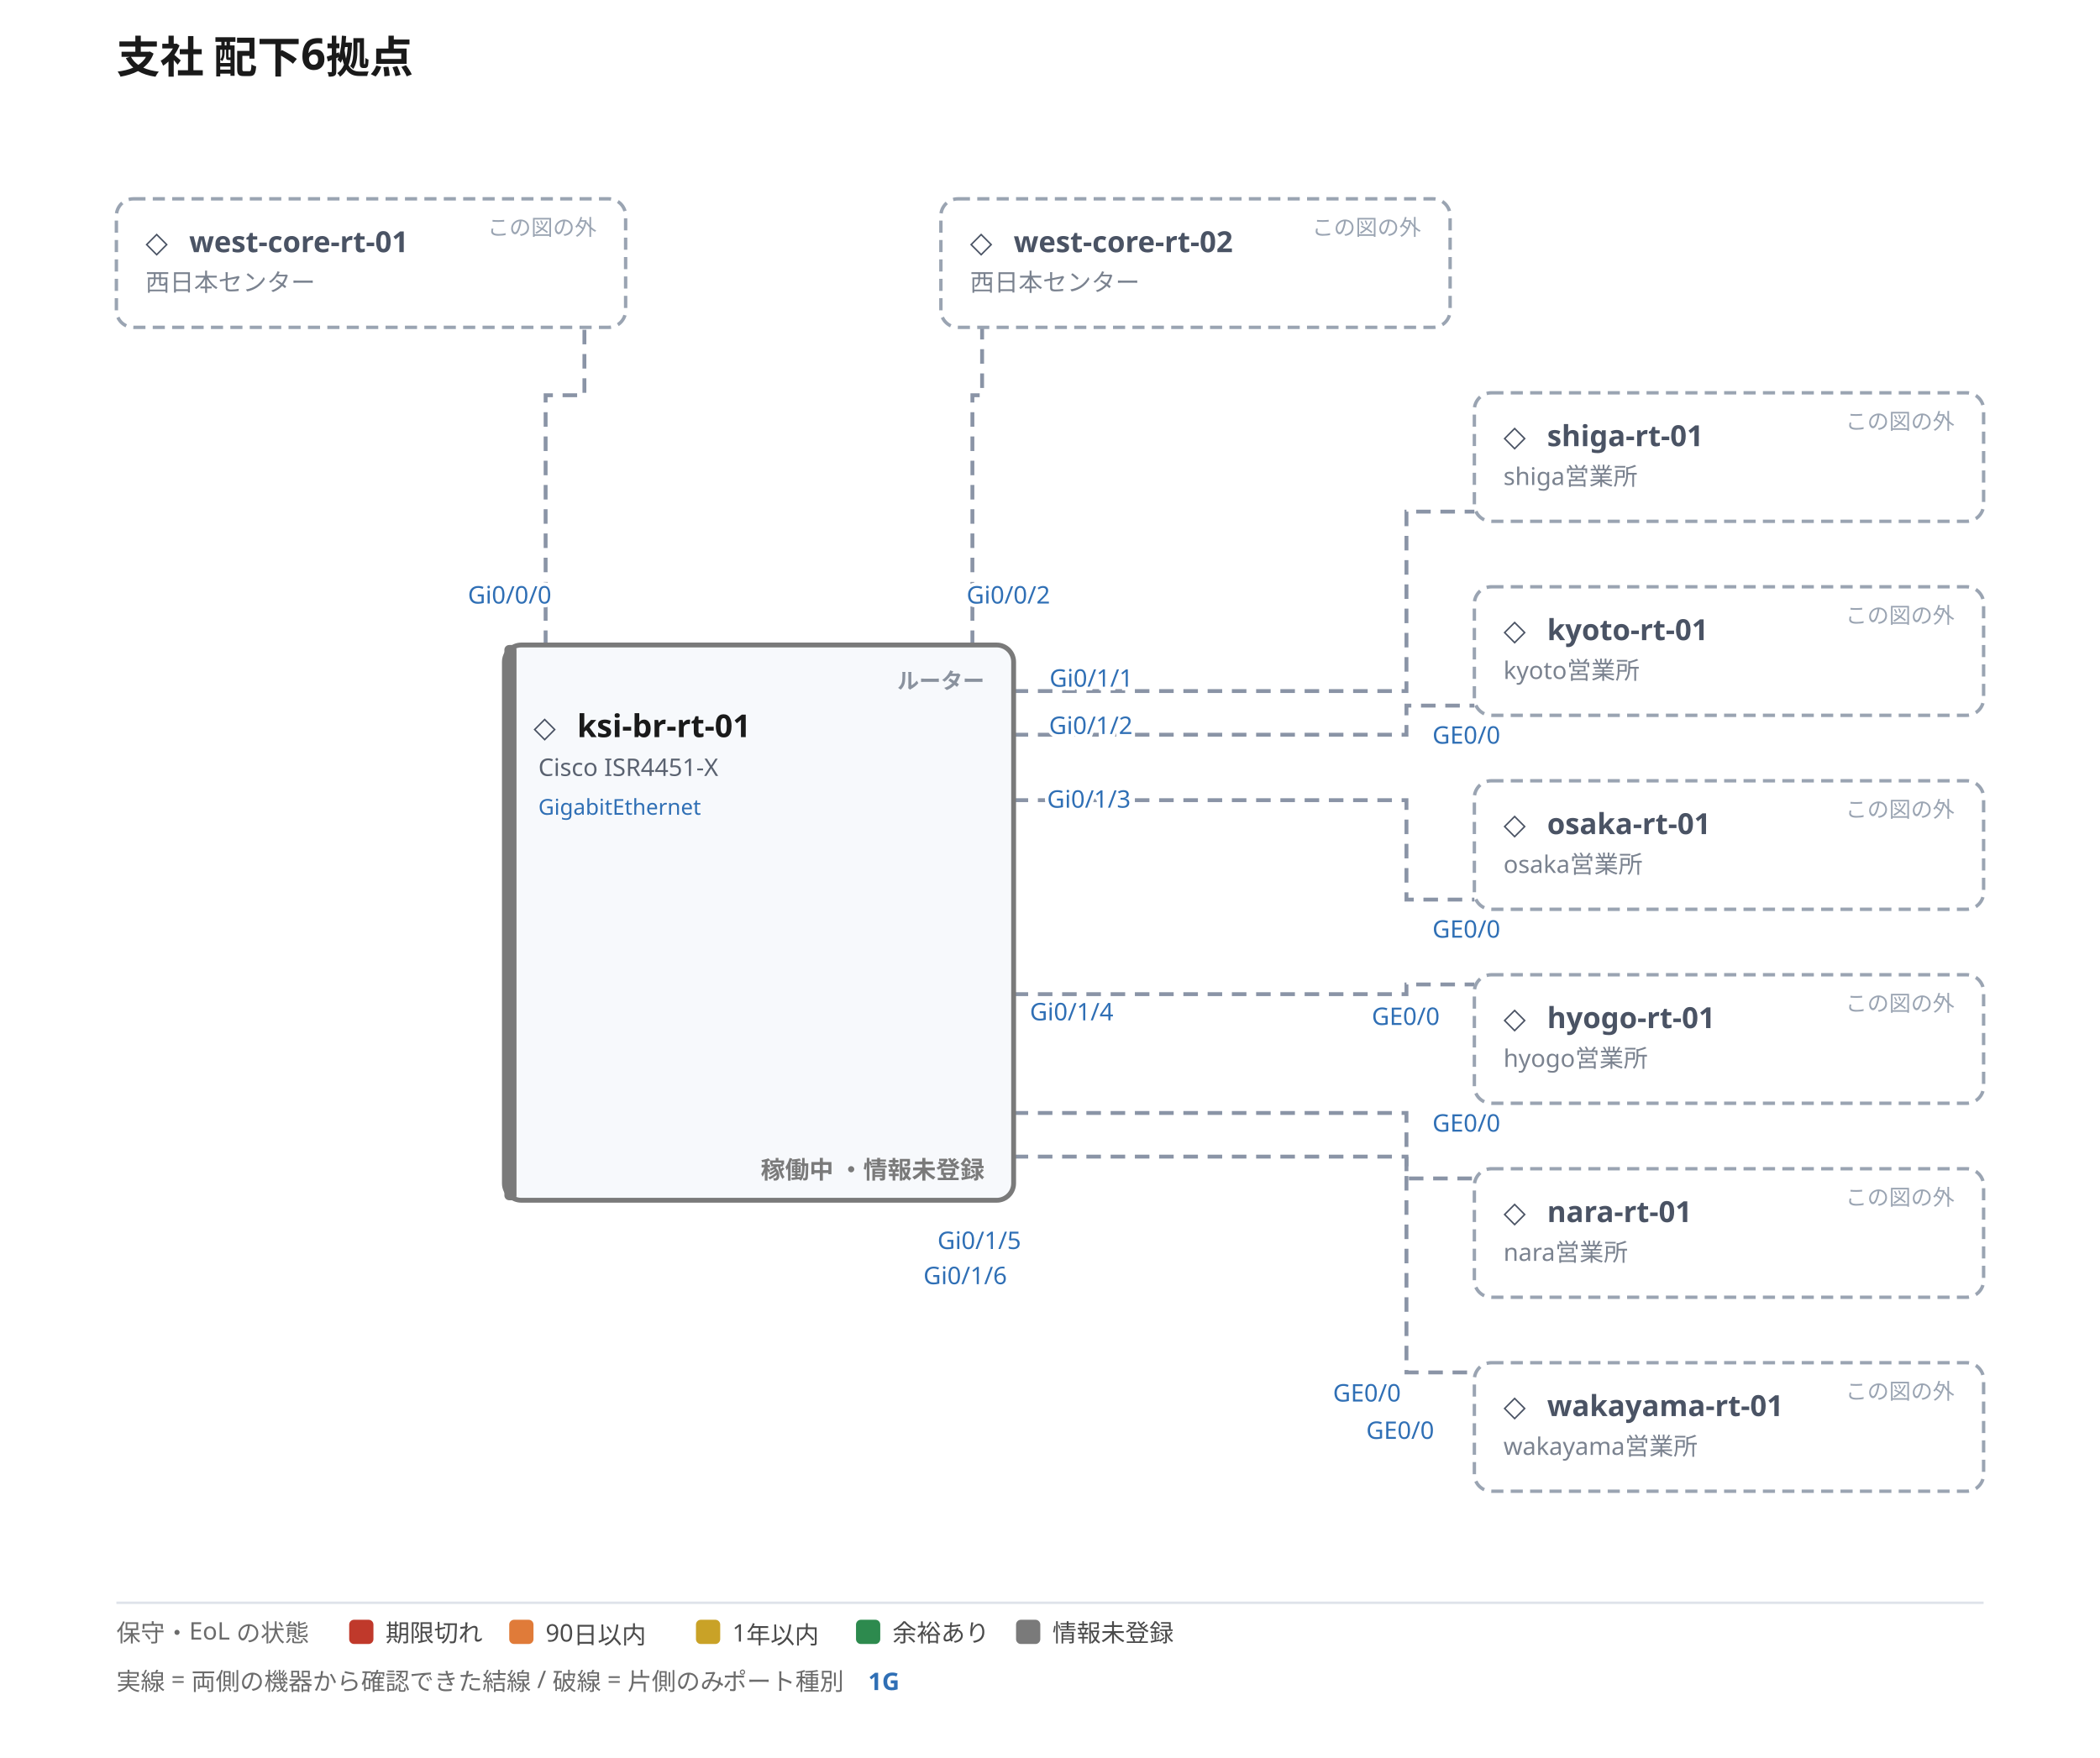
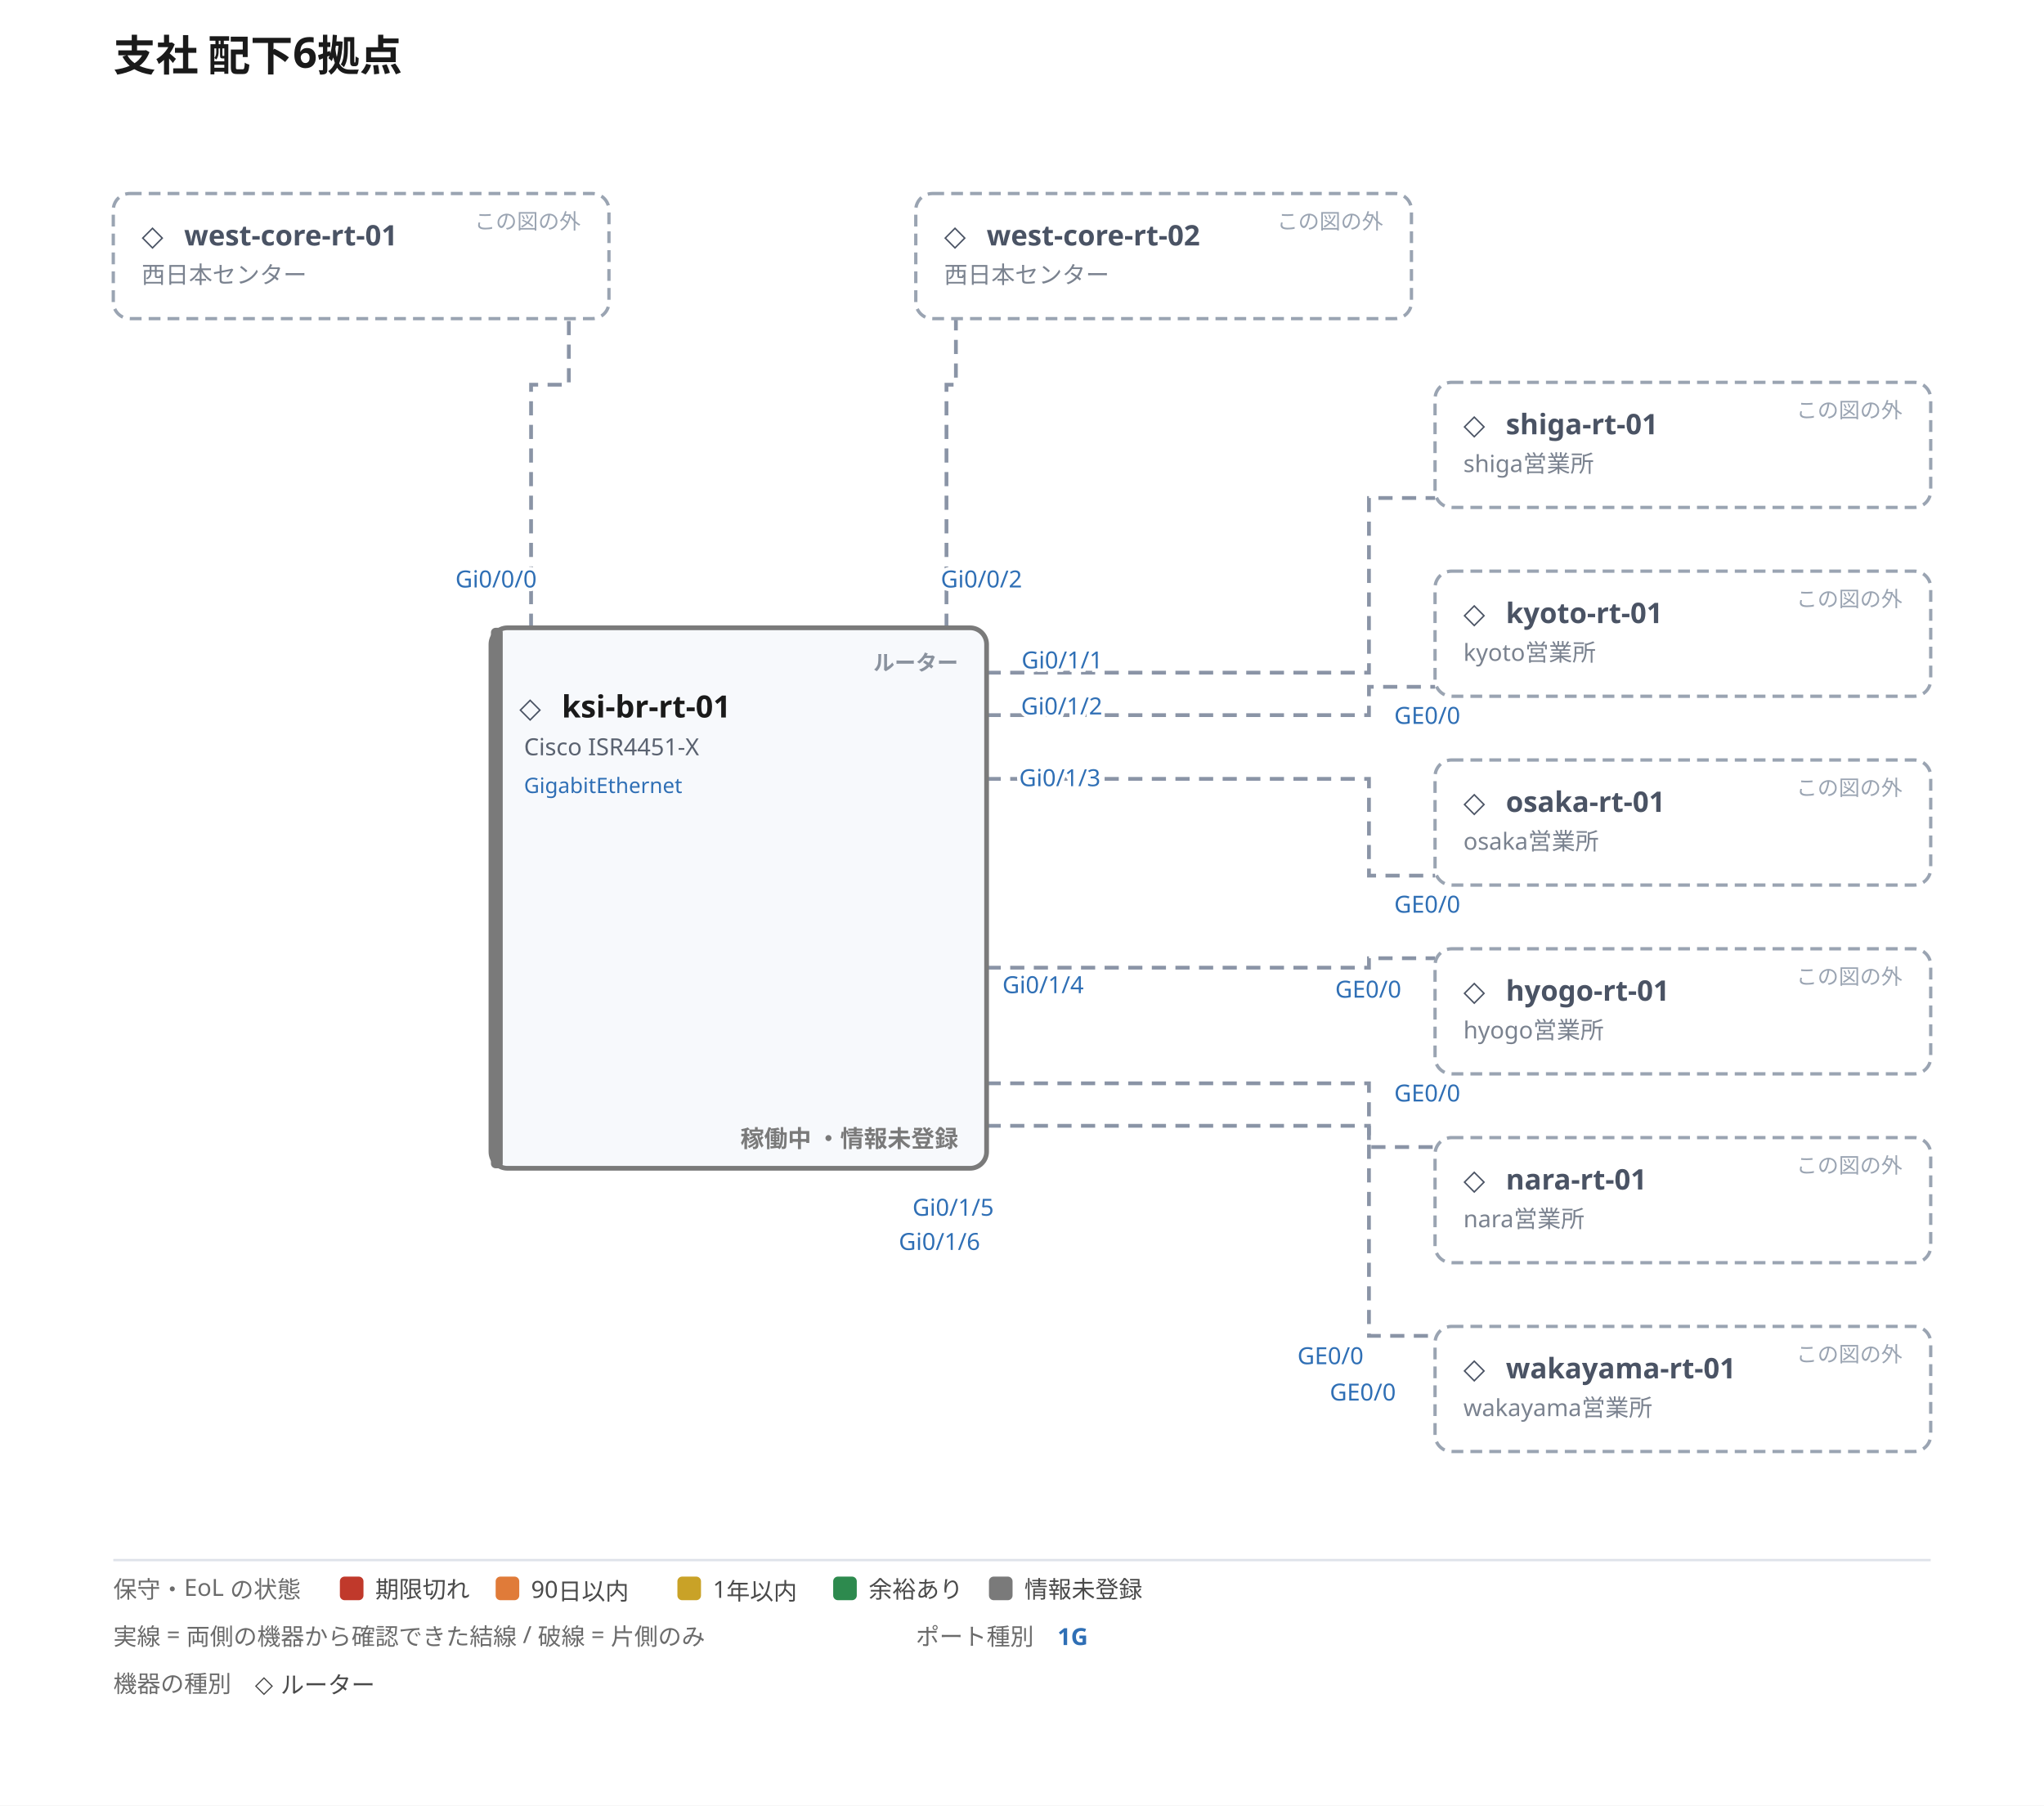
- <svg xmlns="http://www.w3.org/2000/svg" width="866" height="725" viewBox="0 0 866 725" font-family="'Yu Gothic', 'Hiragino Kaku Gothic ProN', Meiryo, 'Noto Sans JP', sans-serif">
+ <svg xmlns="http://www.w3.org/2000/svg" width="866" height="765" viewBox="0 0 866 765" font-family="'Yu Gothic', 'Hiragino Kaku Gothic ProN', Meiryo, 'Noto Sans JP', sans-serif">
  <rect width="100%" height="100%" fill="#ffffff" />
  <text x="48" y="30" font-size="18" font-weight="700" fill="#1a1a1a">支社 配下6拠点</text>
  <polyline points="225,266 225,163 241,163 241,135" fill="none" stroke="#8a94a6" stroke-width="1.6" stroke-dasharray="6 4" />
  <text class="port-label" x="227.4" y="248.9" font-size="10" fill="#2f6fb5" text-anchor="end" paint-order="stroke" stroke="#ffffff" stroke-width="3">Gi0/0/0</text>
  <text class="port-label" x="244.4" y="155.9" font-size="10" fill="#2f6fb5" text-anchor="start" paint-order="stroke" stroke="#ffffff" stroke-width="3" />
  <polyline points="401,266 401,163 405,163 405,135" fill="none" stroke="#8a94a6" stroke-width="1.6" stroke-dasharray="6 4" />
  <text class="port-label" x="398.6" y="248.9" font-size="10" fill="#2f6fb5" text-anchor="start" paint-order="stroke" stroke="#ffffff" stroke-width="3">Gi0/0/2</text>
  <text class="port-label" x="401.6" y="155.9" font-size="10" fill="#2f6fb5" text-anchor="end" paint-order="stroke" stroke="#ffffff" stroke-width="3" />
  <polyline points="418,285 580,285 580,211 608,211" fill="none" stroke="#8a94a6" stroke-width="1.6" stroke-dasharray="6 4" />
  <text class="port-label" x="432.8" y="283.2" font-size="10" fill="#2f6fb5" text-anchor="start" paint-order="stroke" stroke="#ffffff" stroke-width="3">Gi0/1/1</text>
  <text class="port-label" x="618.7" y="306.7" font-size="10" fill="#2f6fb5" text-anchor="end" paint-order="stroke" stroke="#ffffff" stroke-width="3">GE0/0</text>
  <polyline points="418,303 580,303 580,291 608,291" fill="none" stroke="#8a94a6" stroke-width="1.6" stroke-dasharray="6 4" />
  <text class="port-label" x="432.6" y="302.7" font-size="10" fill="#2f6fb5" text-anchor="start" paint-order="stroke" stroke="#ffffff" stroke-width="3">Gi0/1/2</text>
  <text class="port-label" x="618.7" y="386.7" font-size="10" fill="#2f6fb5" text-anchor="end" paint-order="stroke" stroke="#ffffff" stroke-width="3">GE0/0</text>
  <polyline points="418,330 580,330 580,371 608,371" fill="none" stroke="#8a94a6" stroke-width="1.6" stroke-dasharray="6 4" />
  <text class="port-label" x="431.8" y="333.1" font-size="10" fill="#2f6fb5" text-anchor="start" paint-order="stroke" stroke="#ffffff" stroke-width="3">Gi0/1/3</text>
  <text class="port-label" x="618.7" y="466.7" font-size="10" fill="#2f6fb5" text-anchor="end" paint-order="stroke" stroke="#ffffff" stroke-width="3">GE0/0</text>
  <polyline points="418,410 580,410 580,406 608,406" fill="none" stroke="#8a94a6" stroke-width="1.6" stroke-dasharray="6 4" />
  <text class="port-label" x="424.7" y="420.8" font-size="10" fill="#2f6fb5" text-anchor="start" paint-order="stroke" stroke="#ffffff" stroke-width="3">Gi0/1/4</text>
  <text class="port-label" x="593.7" y="422.7" font-size="10" fill="#2f6fb5" text-anchor="end" paint-order="stroke" stroke="#ffffff" stroke-width="3">GE0/0</text>
  <polyline points="418,459 580,459 580,486 608,486" fill="none" stroke="#8a94a6" stroke-width="1.6" stroke-dasharray="6 4" />
  <text class="port-label" x="386.6" y="515.1" font-size="10" fill="#2f6fb5" text-anchor="start" paint-order="stroke" stroke="#ffffff" stroke-width="3">Gi0/1/5</text>
  <text class="port-label" x="577.7" y="578.0" font-size="10" fill="#2f6fb5" text-anchor="end" paint-order="stroke" stroke="#ffffff" stroke-width="3">GE0/0</text>
  <polyline points="418,477 580,477 580,566 608,566" fill="none" stroke="#8a94a6" stroke-width="1.6" stroke-dasharray="6 4" />
  <text class="port-label" x="380.8" y="529.6" font-size="10" fill="#2f6fb5" text-anchor="start" paint-order="stroke" stroke="#ffffff" stroke-width="3">Gi0/1/6</text>
  <text class="port-label" x="591.4" y="593.4" font-size="10" fill="#2f6fb5" text-anchor="end" paint-order="stroke" stroke="#ffffff" stroke-width="3">GE0/0</text>
  <g>
    <rect x="208" y="266" width="210" height="229" rx="7" fill="#f7f9fc" stroke="#7a7a7a" stroke-width="2" />
    <rect x="208" y="266" width="5" height="229" rx="2" fill="#7a7a7a" />
    <text x="406" y="284" font-size="9" font-weight="700" fill="#8a929e" text-anchor="end">ルーター</text>
    <text x="220" y="304" font-size="12" fill="#4a5364">◇</text>
    <text x="238" y="304" font-size="13" font-weight="700" fill="#1a1a1a">ksi-br-rt-01</text>
    <text x="222" y="320" font-size="10" fill="#5a6270">Cisco ISR4451-X</text>
    <text x="222" y="336" font-size="9">
      <tspan fill="#2f6fb5">GigabitEthernet</tspan>
    </text>
    <text x="406" y="486" font-size="10" font-weight="600" fill="#7a7a7a" text-anchor="end">稼働中 ・情報未登録</text>
  </g>
  <g>
    <rect x="48" y="82" width="210" height="53" rx="7" fill="none" stroke="#9aa4b2" stroke-width="1.4" stroke-dasharray="5 3" />
    <text x="60" y="104" font-size="12" fill="#4a5364">◇</text>
    <text x="78" y="104" font-size="12" font-weight="700" fill="#4a5364">west-core-rt-01</text>
    <text x="60" y="120" font-size="10" fill="#7a828f">西日本センター</text>
    <text x="246" y="97" font-size="9" fill="#9aa4b2" text-anchor="end">この図の外</text>
  </g>
  <g>
    <rect x="388" y="82" width="210" height="53" rx="7" fill="none" stroke="#9aa4b2" stroke-width="1.4" stroke-dasharray="5 3" />
    <text x="400" y="104" font-size="12" fill="#4a5364">◇</text>
    <text x="418" y="104" font-size="12" font-weight="700" fill="#4a5364">west-core-rt-02</text>
    <text x="400" y="120" font-size="10" fill="#7a828f">西日本センター</text>
    <text x="586" y="97" font-size="9" fill="#9aa4b2" text-anchor="end">この図の外</text>
  </g>
  <g>
    <rect x="608" y="162" width="210" height="53" rx="7" fill="none" stroke="#9aa4b2" stroke-width="1.4" stroke-dasharray="5 3" />
    <text x="620" y="184" font-size="12" fill="#4a5364">◇</text>
    <text x="638" y="184" font-size="12" font-weight="700" fill="#4a5364">shiga-rt-01</text>
    <text x="620" y="200" font-size="10" fill="#7a828f">shiga営業所</text>
    <text x="806" y="177" font-size="9" fill="#9aa4b2" text-anchor="end">この図の外</text>
  </g>
  <g>
    <rect x="608" y="242" width="210" height="53" rx="7" fill="none" stroke="#9aa4b2" stroke-width="1.4" stroke-dasharray="5 3" />
    <text x="620" y="264" font-size="12" fill="#4a5364">◇</text>
    <text x="638" y="264" font-size="12" font-weight="700" fill="#4a5364">kyoto-rt-01</text>
    <text x="620" y="280" font-size="10" fill="#7a828f">kyoto営業所</text>
    <text x="806" y="257" font-size="9" fill="#9aa4b2" text-anchor="end">この図の外</text>
  </g>
  <g>
    <rect x="608" y="322" width="210" height="53" rx="7" fill="none" stroke="#9aa4b2" stroke-width="1.4" stroke-dasharray="5 3" />
    <text x="620" y="344" font-size="12" fill="#4a5364">◇</text>
    <text x="638" y="344" font-size="12" font-weight="700" fill="#4a5364">osaka-rt-01</text>
    <text x="620" y="360" font-size="10" fill="#7a828f">osaka営業所</text>
    <text x="806" y="337" font-size="9" fill="#9aa4b2" text-anchor="end">この図の外</text>
  </g>
  <g>
    <rect x="608" y="402" width="210" height="53" rx="7" fill="none" stroke="#9aa4b2" stroke-width="1.4" stroke-dasharray="5 3" />
    <text x="620" y="424" font-size="12" fill="#4a5364">◇</text>
    <text x="638" y="424" font-size="12" font-weight="700" fill="#4a5364">hyogo-rt-01</text>
    <text x="620" y="440" font-size="10" fill="#7a828f">hyogo営業所</text>
    <text x="806" y="417" font-size="9" fill="#9aa4b2" text-anchor="end">この図の外</text>
  </g>
  <g>
    <rect x="608" y="482" width="210" height="53" rx="7" fill="none" stroke="#9aa4b2" stroke-width="1.4" stroke-dasharray="5 3" />
    <text x="620" y="504" font-size="12" fill="#4a5364">◇</text>
    <text x="638" y="504" font-size="12" font-weight="700" fill="#4a5364">nara-rt-01</text>
    <text x="620" y="520" font-size="10" fill="#7a828f">nara営業所</text>
    <text x="806" y="497" font-size="9" fill="#9aa4b2" text-anchor="end">この図の外</text>
  </g>
  <g>
    <rect x="608" y="562" width="210" height="53" rx="7" fill="none" stroke="#9aa4b2" stroke-width="1.4" stroke-dasharray="5 3" />
    <text x="620" y="584" font-size="12" fill="#4a5364">◇</text>
    <text x="638" y="584" font-size="12" font-weight="700" fill="#4a5364">wakayama-rt-01</text>
    <text x="620" y="600" font-size="10" fill="#7a828f">wakayama営業所</text>
    <text x="806" y="577" font-size="9" fill="#9aa4b2" text-anchor="end">この図の外</text>
  </g>
  <line x1="48" y1="661" x2="818" y2="661" stroke="#dfe3ea" stroke-width="1" />
  <text x="48" y="677" font-size="10" fill="#6b6b6b">保守・EoL の状態</text>
  <rect x="144" y="668" width="10" height="10" rx="2" fill="#c0392b" />
  <text x="159" y="677" font-size="10" fill="#4a4a4a">期限切れ</text>
  <rect x="210" y="668" width="10" height="10" rx="2" fill="#e07b39" />
  <text x="225" y="677" font-size="10" fill="#4a4a4a">90日以内</text>
  <rect x="287" y="668" width="10" height="10" rx="2" fill="#c9a227" />
  <text x="302" y="677" font-size="10" fill="#4a4a4a">1年以内</text>
  <rect x="353" y="668" width="10" height="10" rx="2" fill="#2d8a4e" />
  <text x="368" y="677" font-size="10" fill="#4a4a4a">余裕あり</text>
  <rect x="419" y="668" width="10" height="10" rx="2" fill="#7a7a7a" />
  <text x="434" y="677" font-size="10" fill="#4a4a4a">情報未登録</text>
  <text x="48" y="697" font-size="10" fill="#6b6b6b">実線 = 両側の機器から確認できた結線 / 破線 = 片側のみ</text>
-   <text x="298" y="697" font-size="10" fill="#6b6b6b">ポート種別</text>
-   <text x="358" y="697" font-size="10" fill="#2f6fb5" font-weight="700">1G</text>
+   <text x="388" y="697" font-size="10" fill="#6b6b6b">ポート種別</text>
+   <text x="448" y="697" font-size="10" fill="#2f6fb5" font-weight="700">1G</text>
+   <text x="48" y="717" font-size="10" fill="#6b6b6b">機器の種別</text>
+   <text x="108" y="717" font-size="10" fill="#4a4a4a">◇ ルーター</text>
</svg>
